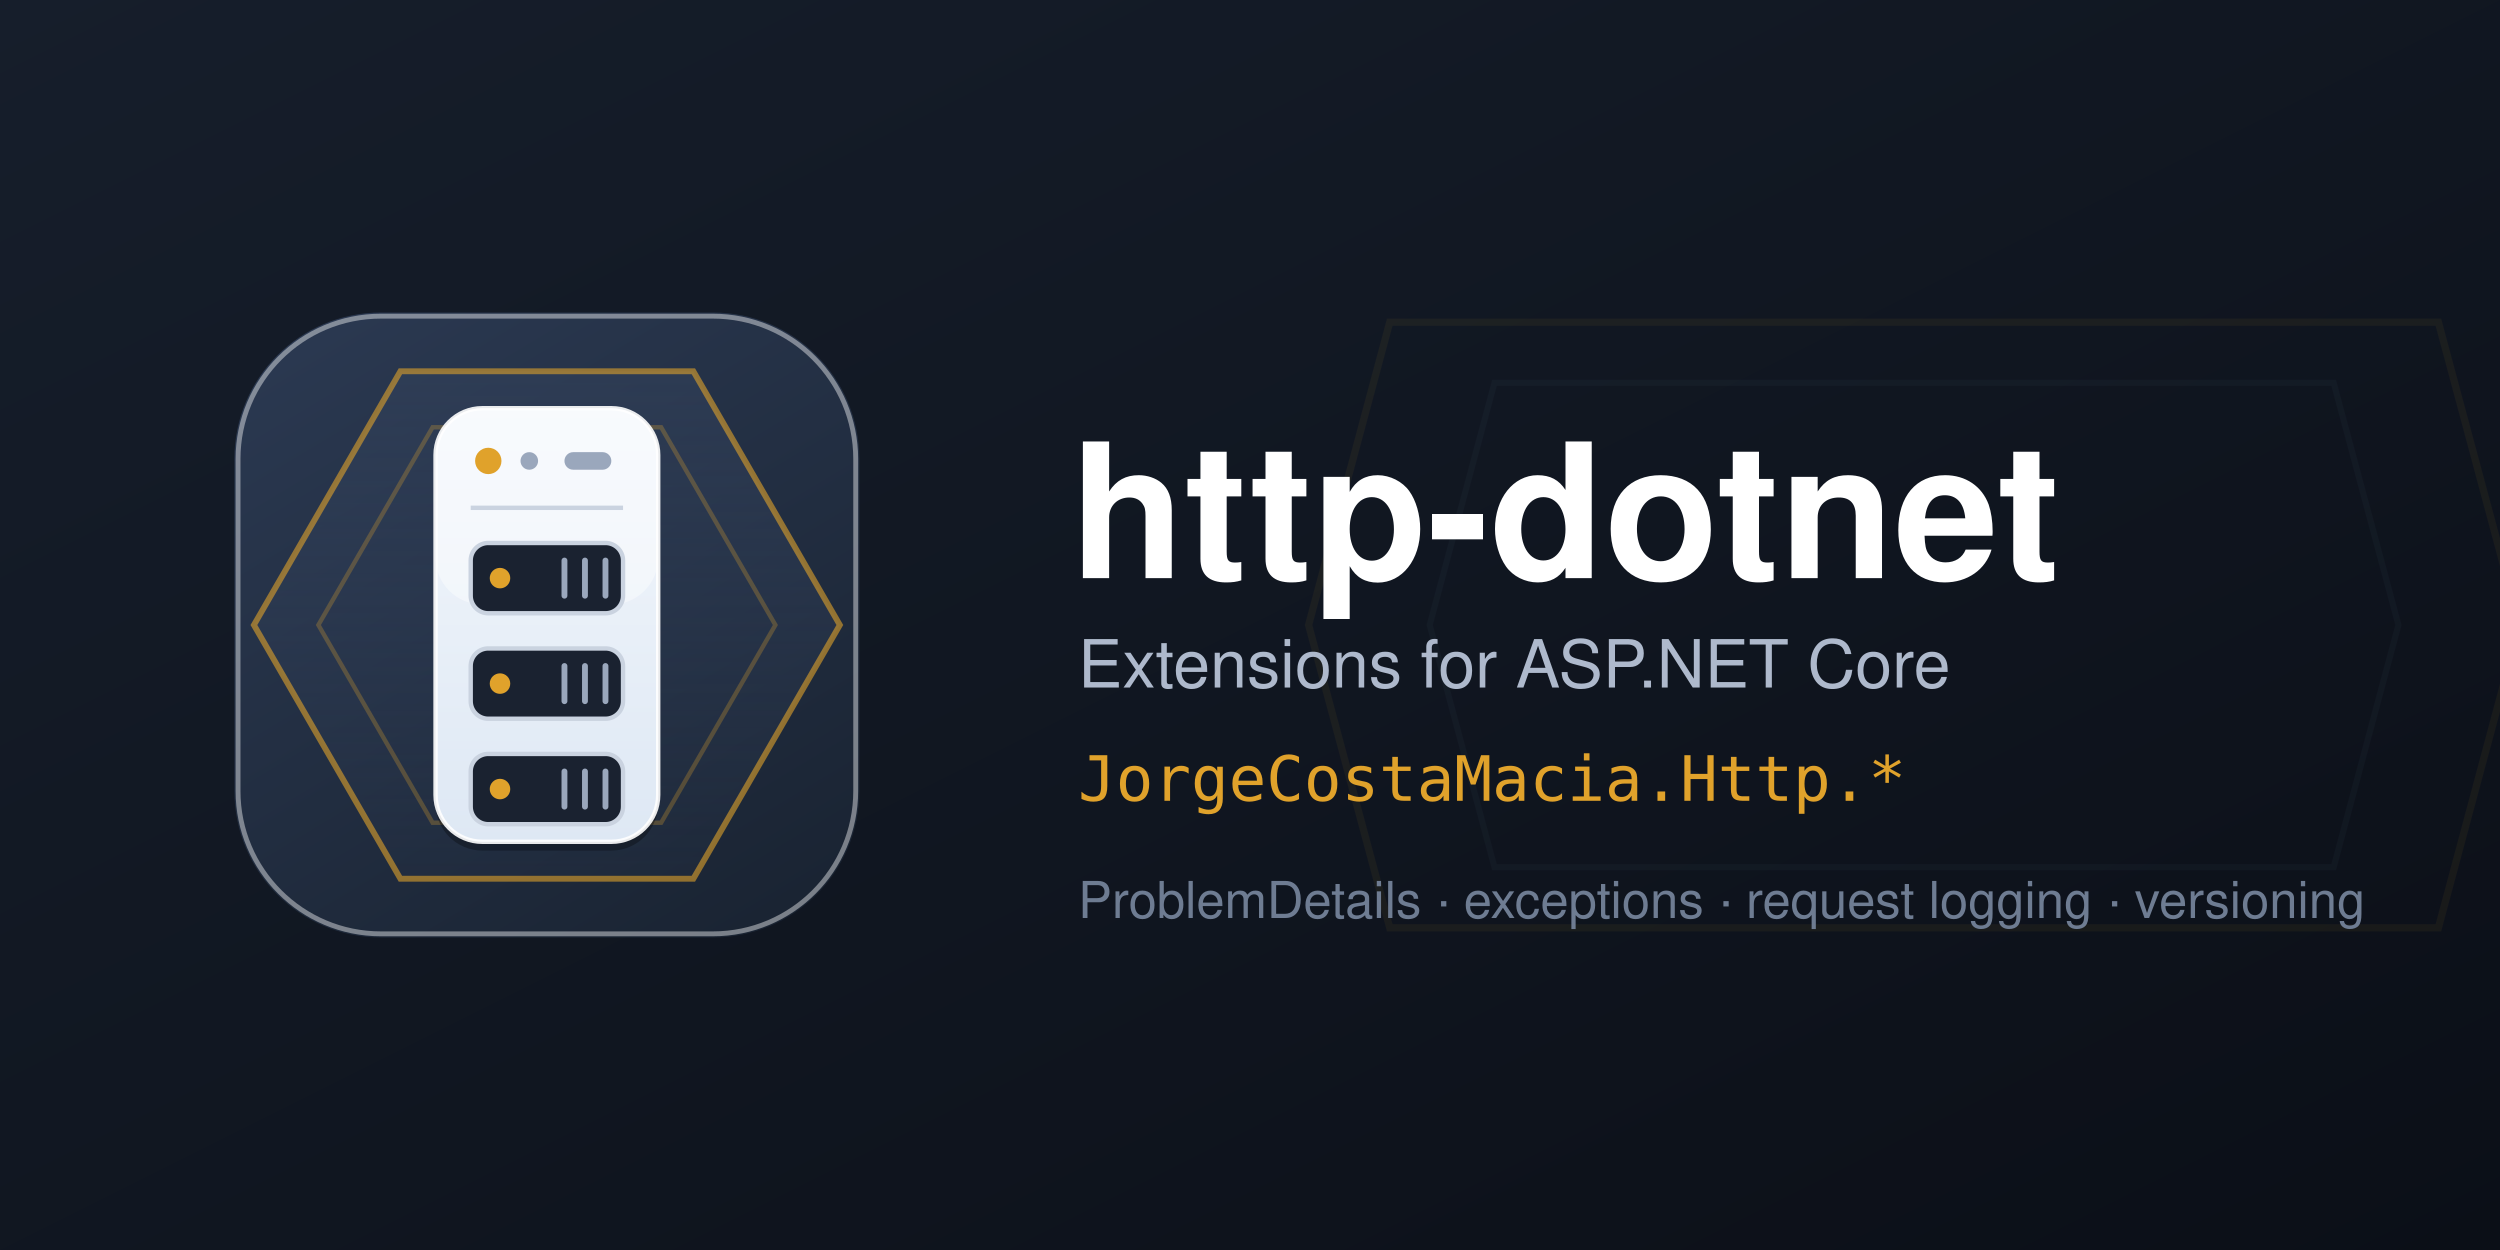
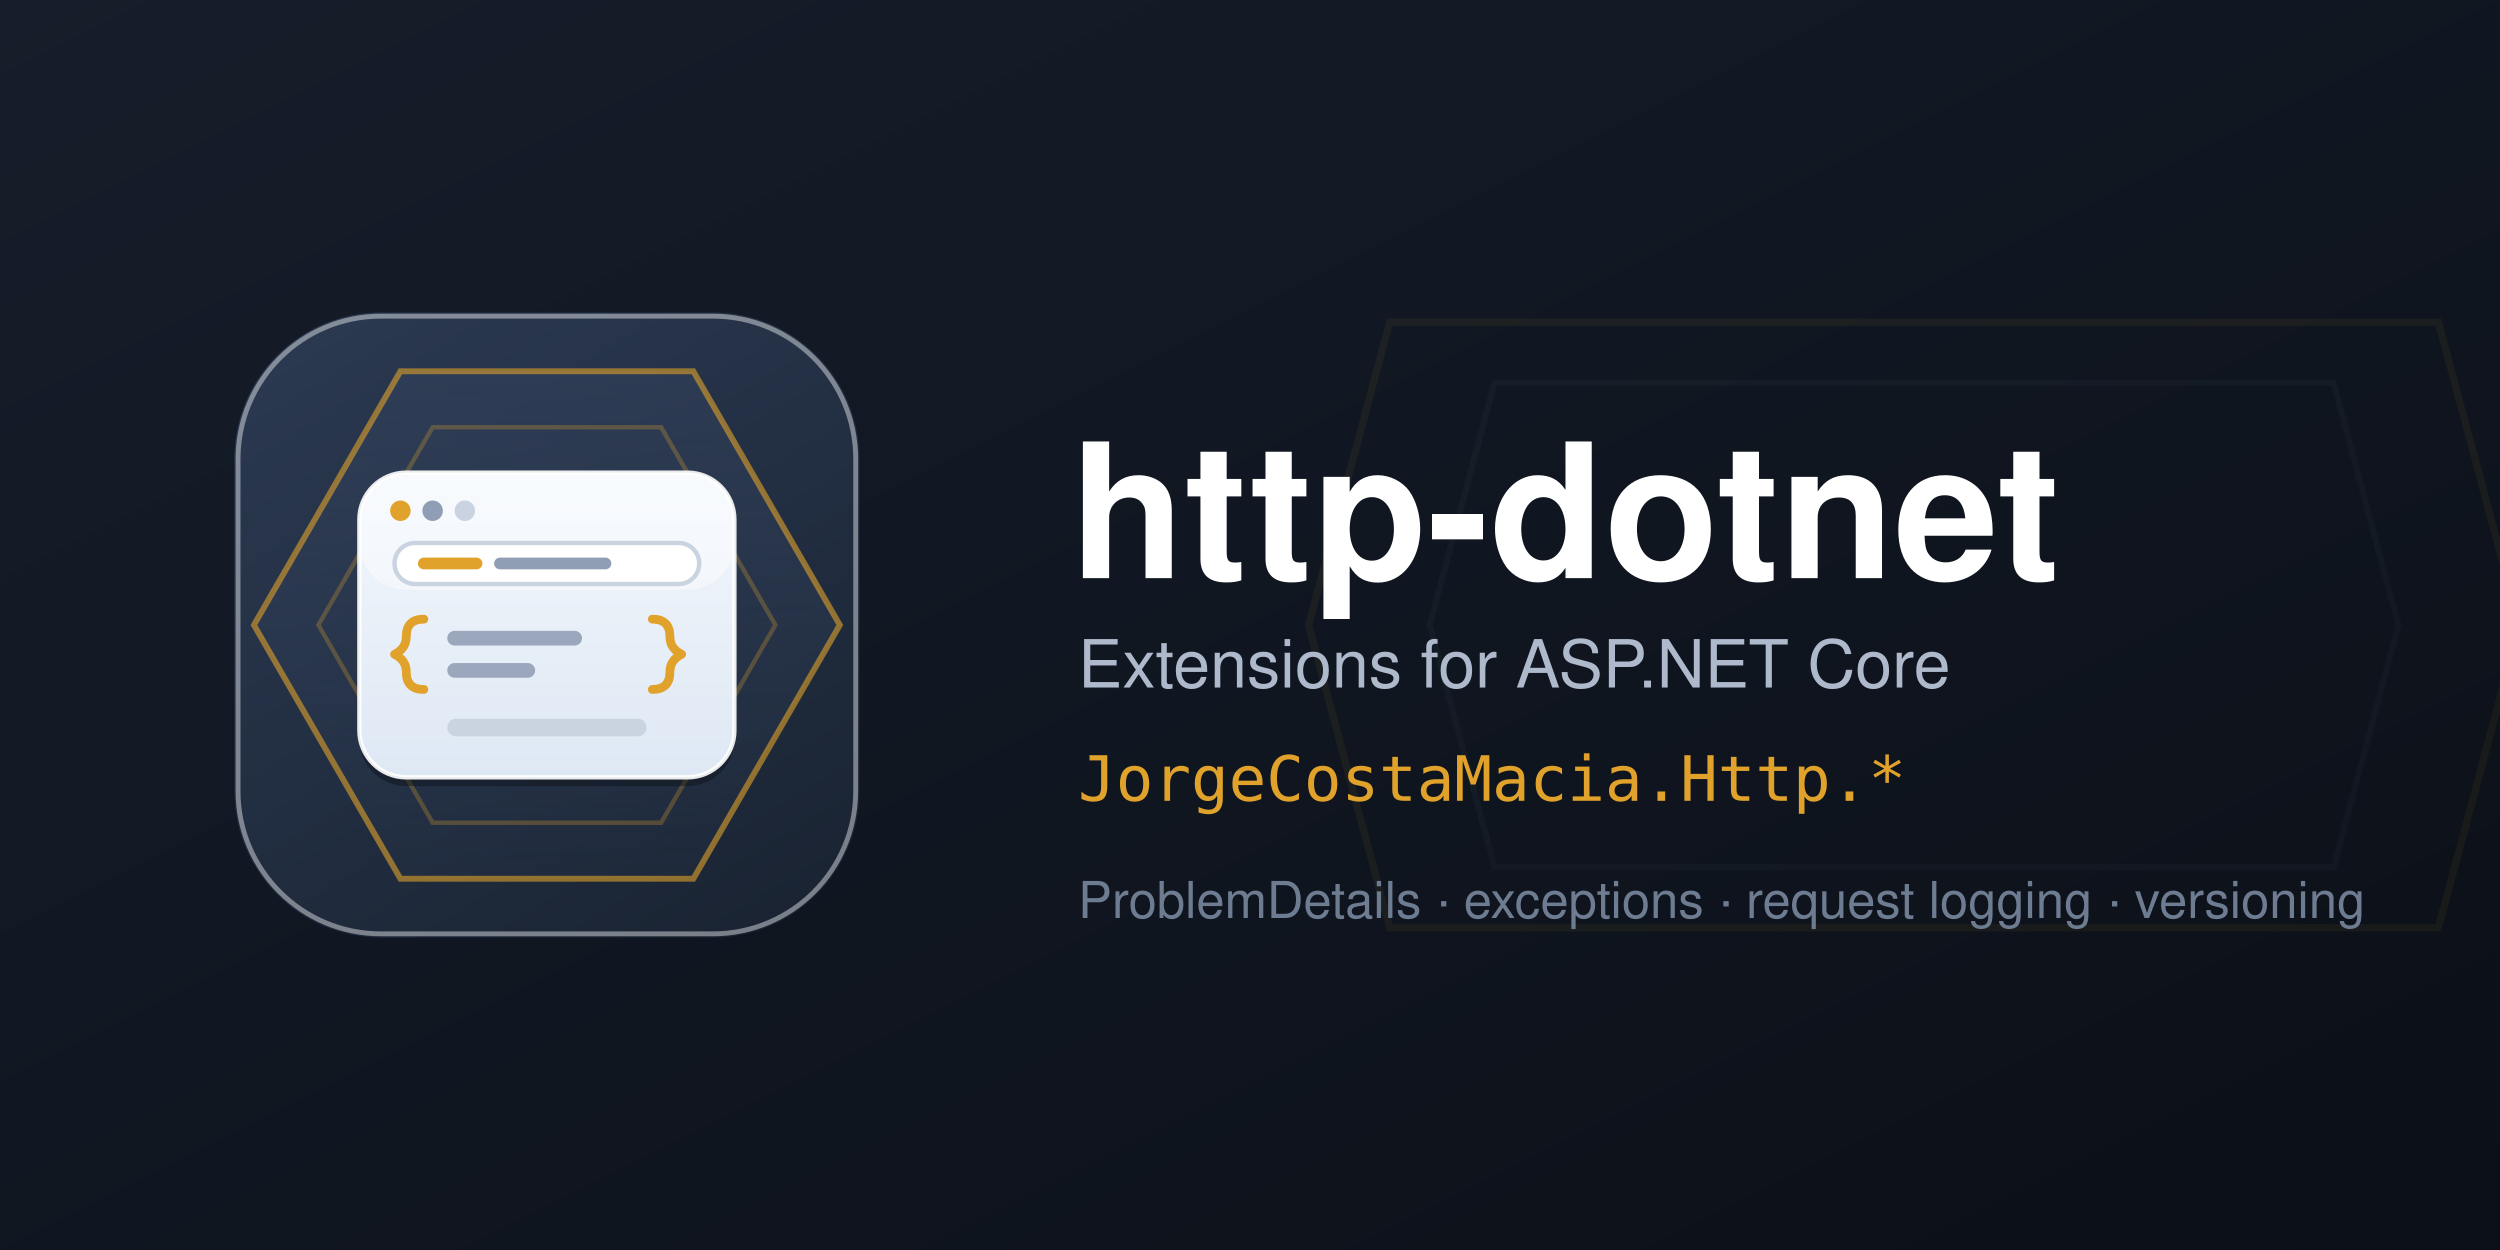
<svg xmlns="http://www.w3.org/2000/svg" viewBox="0 0 1280 640" width="1280" height="640">
  <defs>
    <linearGradient id="card" x1="0" y1="0" x2="1" y2="1">
      <stop offset="0" stop-color="#161E2B" />
      <stop offset="1" stop-color="#0B0F17" />
    </linearGradient>
  </defs>
  <rect width="1280" height="640" fill="url(#card)" />
  <g transform="translate(980,320) scale(3.1)" opacity="0.6">
    <polygon points="100,0 86.6,50 -86.6,50 -100,0 -86.6,-50 86.6,-50" fill="none" stroke="#E0A22B" stroke-opacity="0.10" stroke-width="1.2" />
    <polygon points="80,0 69.3,40 -69.3,40 -80,0 -69.3,-40 69.3,-40" fill="none" stroke="#5A6E92" stroke-opacity="0.10" stroke-width="1" />
  </g>
  <svg x="120" y="160" width="320" height="320" viewBox="0 0 256 256" role="img" aria-label="http">
    <defs>
      <linearGradient id="bghttp" x1="0.2" y1="0" x2="0.8" y2="1">
        <stop offset="0" stop-color="#2A3850" />
        <stop offset="1" stop-color="#1A2433" />
      </linearGradient>
      <linearGradient id="hexFhttp" x1="0" y1="0" x2="0" y2="1">
        <stop offset="0" stop-color="#33425C" stop-opacity="0.55" />
        <stop offset="1" stop-color="#33425C" stop-opacity="0.10" />
      </linearGradient>
      <linearGradient id="panelFhttp" x1="0" y1="0" x2="0" y2="1">
        <stop offset="0" stop-color="#F3F7FC" />
        <stop offset="1" stop-color="#DEE8F4" />
      </linearGradient>
    </defs>
    <rect width="256" height="256" rx="60" fill="url(#bghttp)" />
    <g transform="translate(128,128) scale(1.2) translate(-128,-128)">
      <polygon points="228.0,128.0 178.0,214.6 78.0,214.6 28.0,128.0 78.0,41.4 178.0,41.4" fill="url(#hexFhttp)" />
      <polygon points="228.0,128.0 178.0,214.6 78.0,214.6 28.0,128.0 78.0,41.4 178.0,41.4" fill="none" stroke="#E0A22B" stroke-opacity="0.60" stroke-width="2" />
      <polygon points="206.0,128.0 167.0,195.5 89.0,195.5 50.0,128.0 89.0,60.5 167.0,60.5" fill="none" stroke="#E0A22B" stroke-opacity="0.28" stroke-width="1.5" />
-       <rect x="90" y="57" width="76" height="148" rx="16" fill="#0B0F17" opacity="0.45" />
-       <rect x="90" y="54" width="76" height="148" rx="16" fill="url(#panelFhttp)" stroke="#FFFFFF" stroke-opacity="0.90" stroke-width="1.5" />
-       <rect x="90" y="54" width="76" height="67" rx="16" fill="#FFFFFF" fill-opacity="0.40" />
-       <circle cx="108" cy="72" r="4.5" fill="#E0A22B" />
-       <circle cx="122" cy="72" r="3" fill="#9AA7BC" />
-       <rect x="134" y="69" width="16" height="6" rx="3" fill="#9AA7BC" />
-       <line x1="102" y1="88" x2="154" y2="88" stroke="#CAD3E0" stroke-width="1.5" />
-       <rect x="102" y="100" width="52" height="24" rx="6" fill="#1A2230" stroke="#CAD3E0" stroke-width="1.5" />
-       <circle cx="112" cy="112" r="3.5" fill="#E0A22B" />
-       <line x1="134" y1="106" x2="134" y2="118" stroke="#9AA7BC" stroke-width="2" stroke-linecap="round" />
-       <line x1="141" y1="106" x2="141" y2="118" stroke="#9AA7BC" stroke-width="2" stroke-linecap="round" />
-       <line x1="148" y1="106" x2="148" y2="118" stroke="#9AA7BC" stroke-width="2" stroke-linecap="round" />
-       <rect x="102" y="136" width="52" height="24" rx="6" fill="#1A2230" stroke="#CAD3E0" stroke-width="1.5" />
-       <circle cx="112" cy="148" r="3.5" fill="#E0A22B" />
-       <line x1="134" y1="142" x2="134" y2="154" stroke="#9AA7BC" stroke-width="2" stroke-linecap="round" />
-       <line x1="141" y1="142" x2="141" y2="154" stroke="#9AA7BC" stroke-width="2" stroke-linecap="round" />
-       <line x1="148" y1="142" x2="148" y2="154" stroke="#9AA7BC" stroke-width="2" stroke-linecap="round" />
-       <rect x="102" y="172" width="52" height="24" rx="6" fill="#1A2230" stroke="#CAD3E0" stroke-width="1.5" />
-       <circle cx="112" cy="184" r="3.5" fill="#E0A22B" />
-       <line x1="134" y1="178" x2="134" y2="190" stroke="#9AA7BC" stroke-width="2" stroke-linecap="round" />
-       <line x1="141" y1="178" x2="141" y2="190" stroke="#9AA7BC" stroke-width="2" stroke-linecap="round" />
-       <line x1="148" y1="178" x2="148" y2="190" stroke="#9AA7BC" stroke-width="2" stroke-linecap="round" />
+       <g>
+         <rect x="64" y="79" width="128" height="104" rx="16" fill="#0B0F17" opacity="0.45" />
+         <rect x="64" y="76" width="128" height="104" rx="16" fill="url(#panelFhttp)" stroke="#FFFFFF" stroke-opacity="0.90" stroke-width="1.5" />
+         <rect x="64" y="76" width="128" height="40" rx="16" fill="#FFFFFF" fill-opacity="0.40" />
+         <circle cx="78" cy="89" r="3.5" fill="#E0A22B" />
+         <circle cx="89" cy="89" r="3.5" fill="#909EB5" />
+         <circle cx="100" cy="89" r="3.5" fill="#CAD3E0" />
+         <rect x="76" y="100" width="104" height="14" rx="7" fill="#FFFFFF" stroke="#CAD3E0" stroke-width="1.5" />
+         <rect x="84" y="105" width="22" height="4" rx="2" fill="#E0A22B" />
+         <rect x="110" y="105" width="40" height="4" rx="2" fill="#909EB5" />
+         <path d="M86 126 Q80 126 80 132 Q80 136 76 138 Q80 140 80 144 Q80 150 86 150" stroke="#E0A22B" stroke-width="3" fill="none" stroke-linecap="round" stroke-linejoin="round" />
+         <rect x="94" y="130" width="46" height="5" rx="2.5" fill="#9AA7BC" />
+         <rect x="94" y="141" width="30" height="5" rx="2.5" fill="#9AA7BC" />
+         <path d="M164 126 Q170 126 170 132 Q170 136 174 138 Q170 140 170 144 Q170 150 164 150" stroke="#E0A22B" stroke-width="3" fill="none" stroke-linecap="round" stroke-linejoin="round" />
+         <rect x="94" y="160" width="68" height="6" rx="3" fill="#CAD3E0" />
+       </g>
    </g>
    <rect x="1.5" y="1.5" width="253" height="253" rx="58.5" fill="none" stroke="#fff" stroke-opacity="0.42" stroke-width="2" />
  </svg>
  <text x="548" y="296" font-family="Segoe UI, Helvetica, Arial, sans-serif" font-size="96" font-weight="700" fill="#FFFFFF">http-dotnet</text>
  <text x="552" y="352" font-family="Segoe UI, Helvetica, Arial, sans-serif" font-size="34" fill="#AEB9CC">Extensions for ASP.NET Core</text>
  <text x="552" y="410" font-family="Consolas, ui-monospace, monospace" font-size="32" fill="#E0A22B">JorgeCostaMacia.Http.*</text>
  <text x="552" y="470" font-family="Segoe UI, Helvetica, Arial, sans-serif" font-size="26" fill="#6E7C92">ProblemDetails · exceptions · request logging · versioning</text>
</svg>
